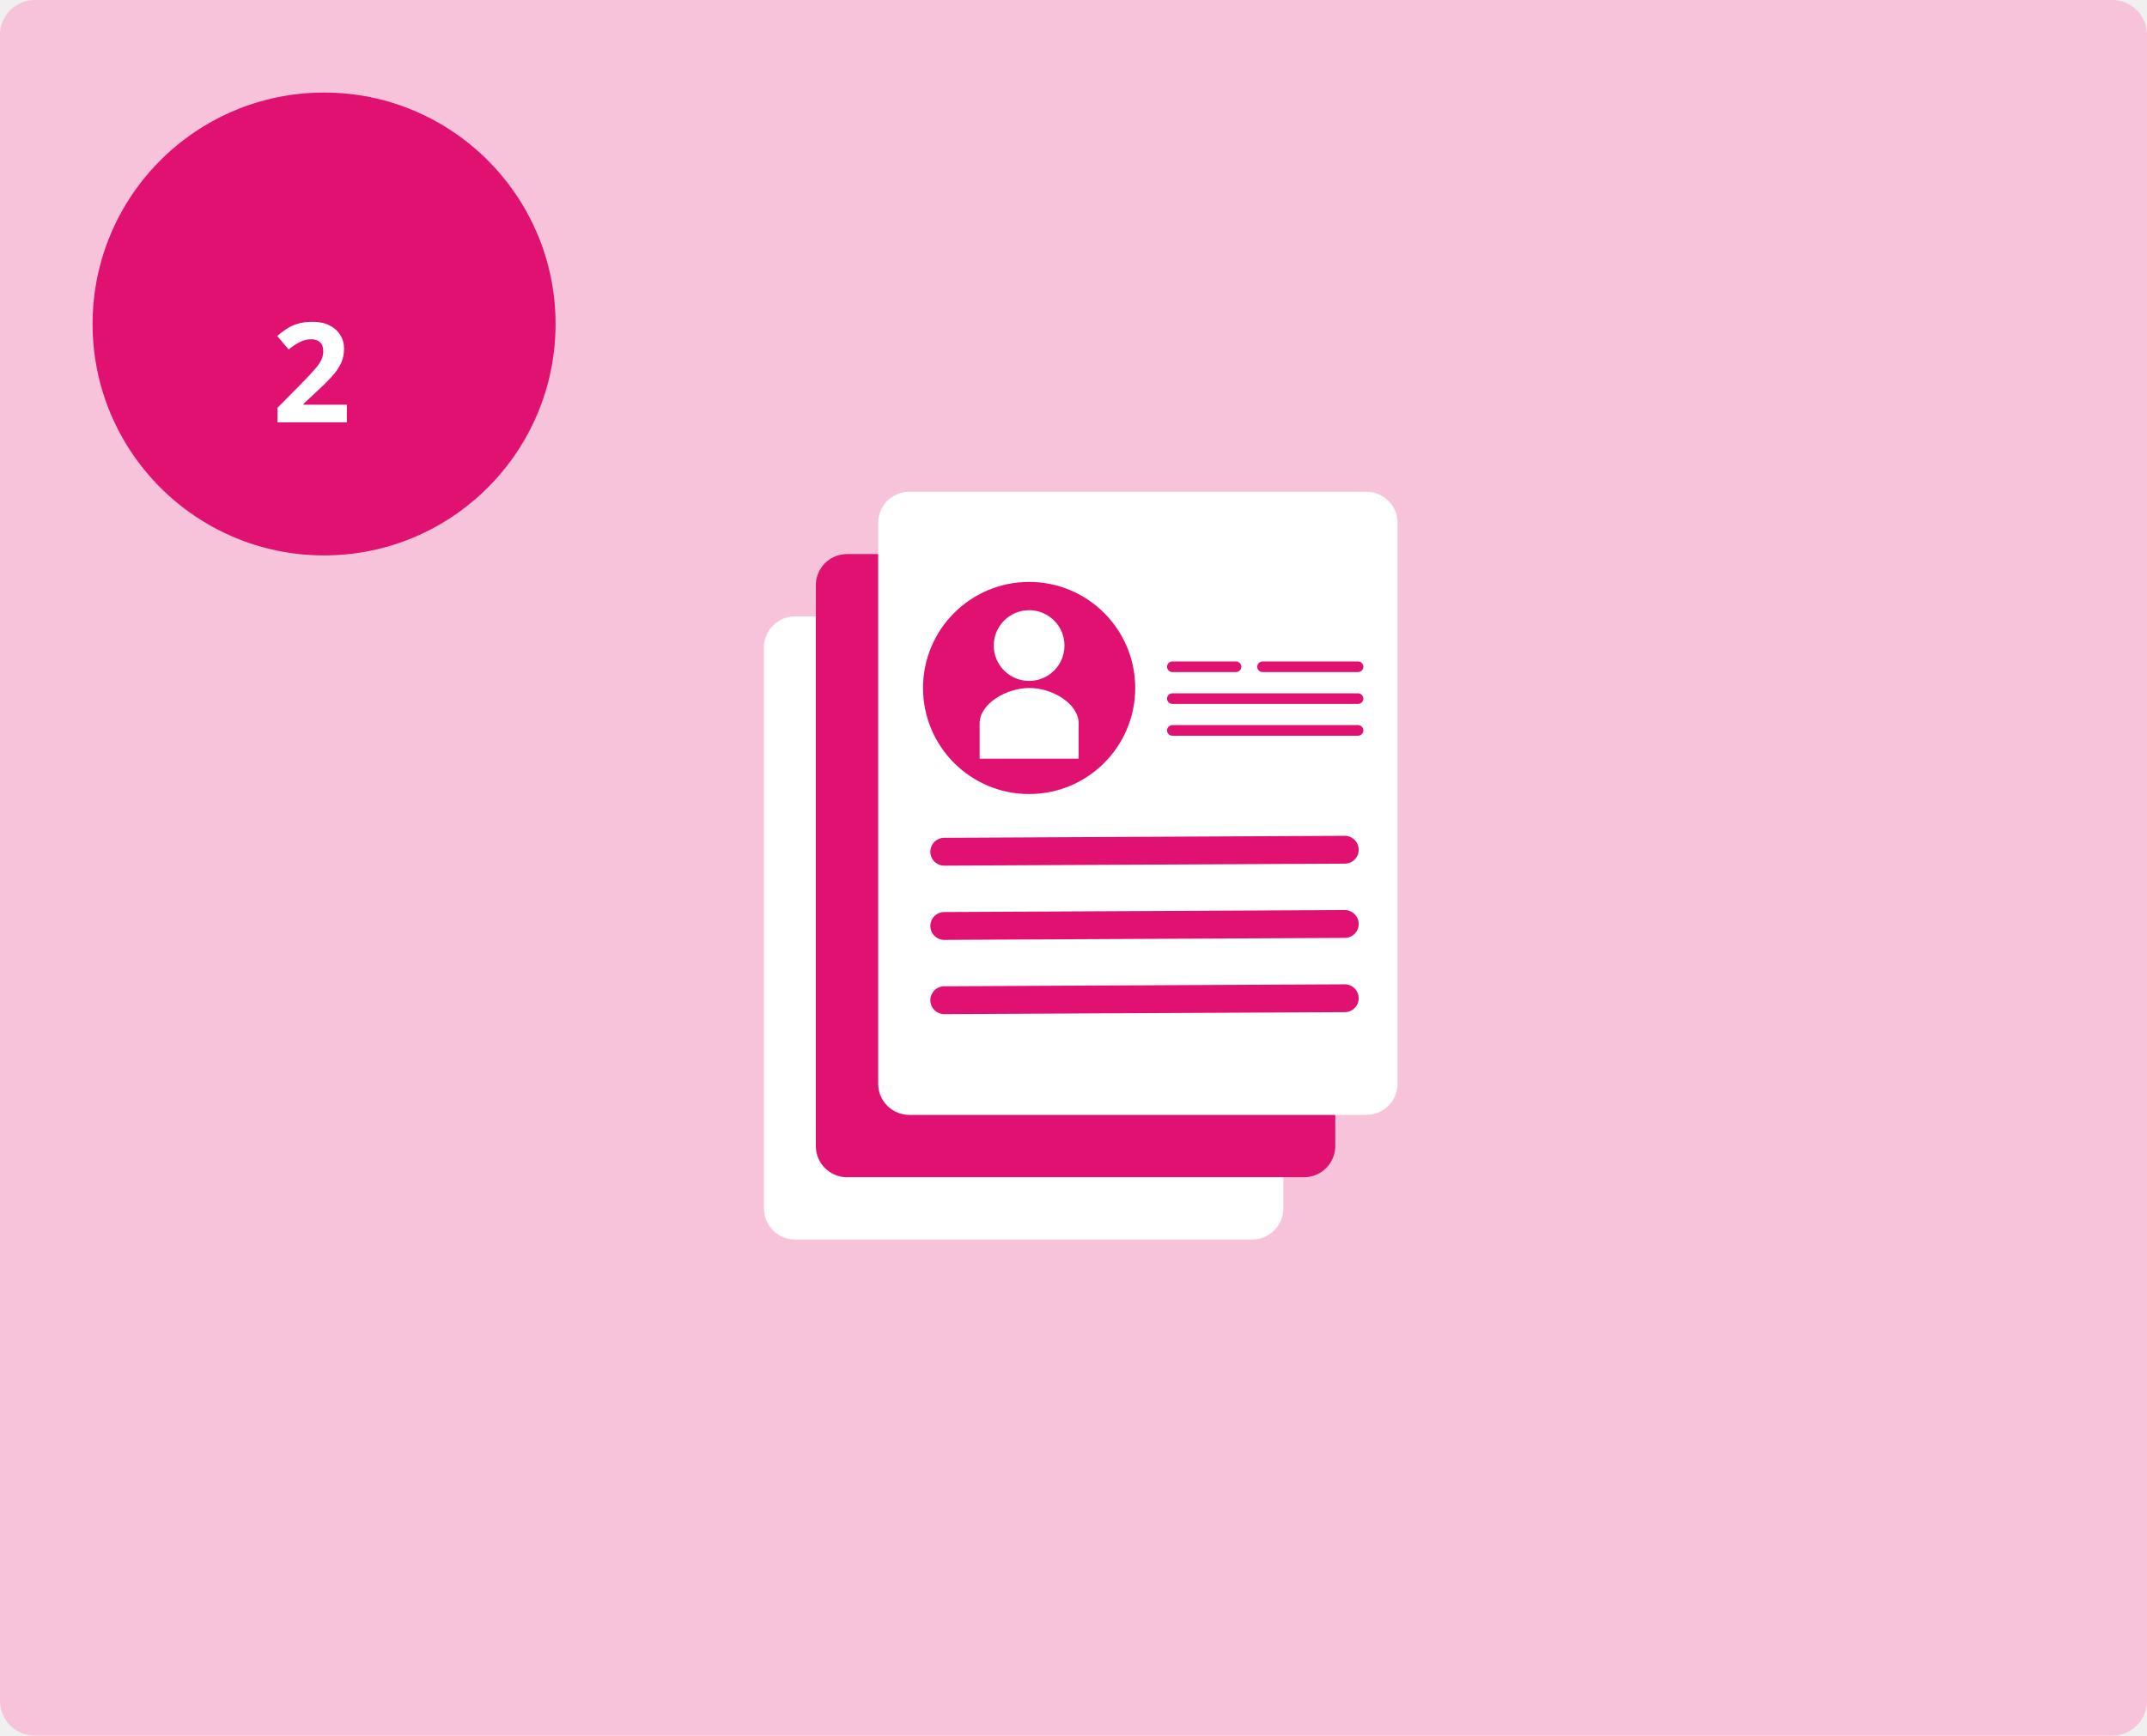
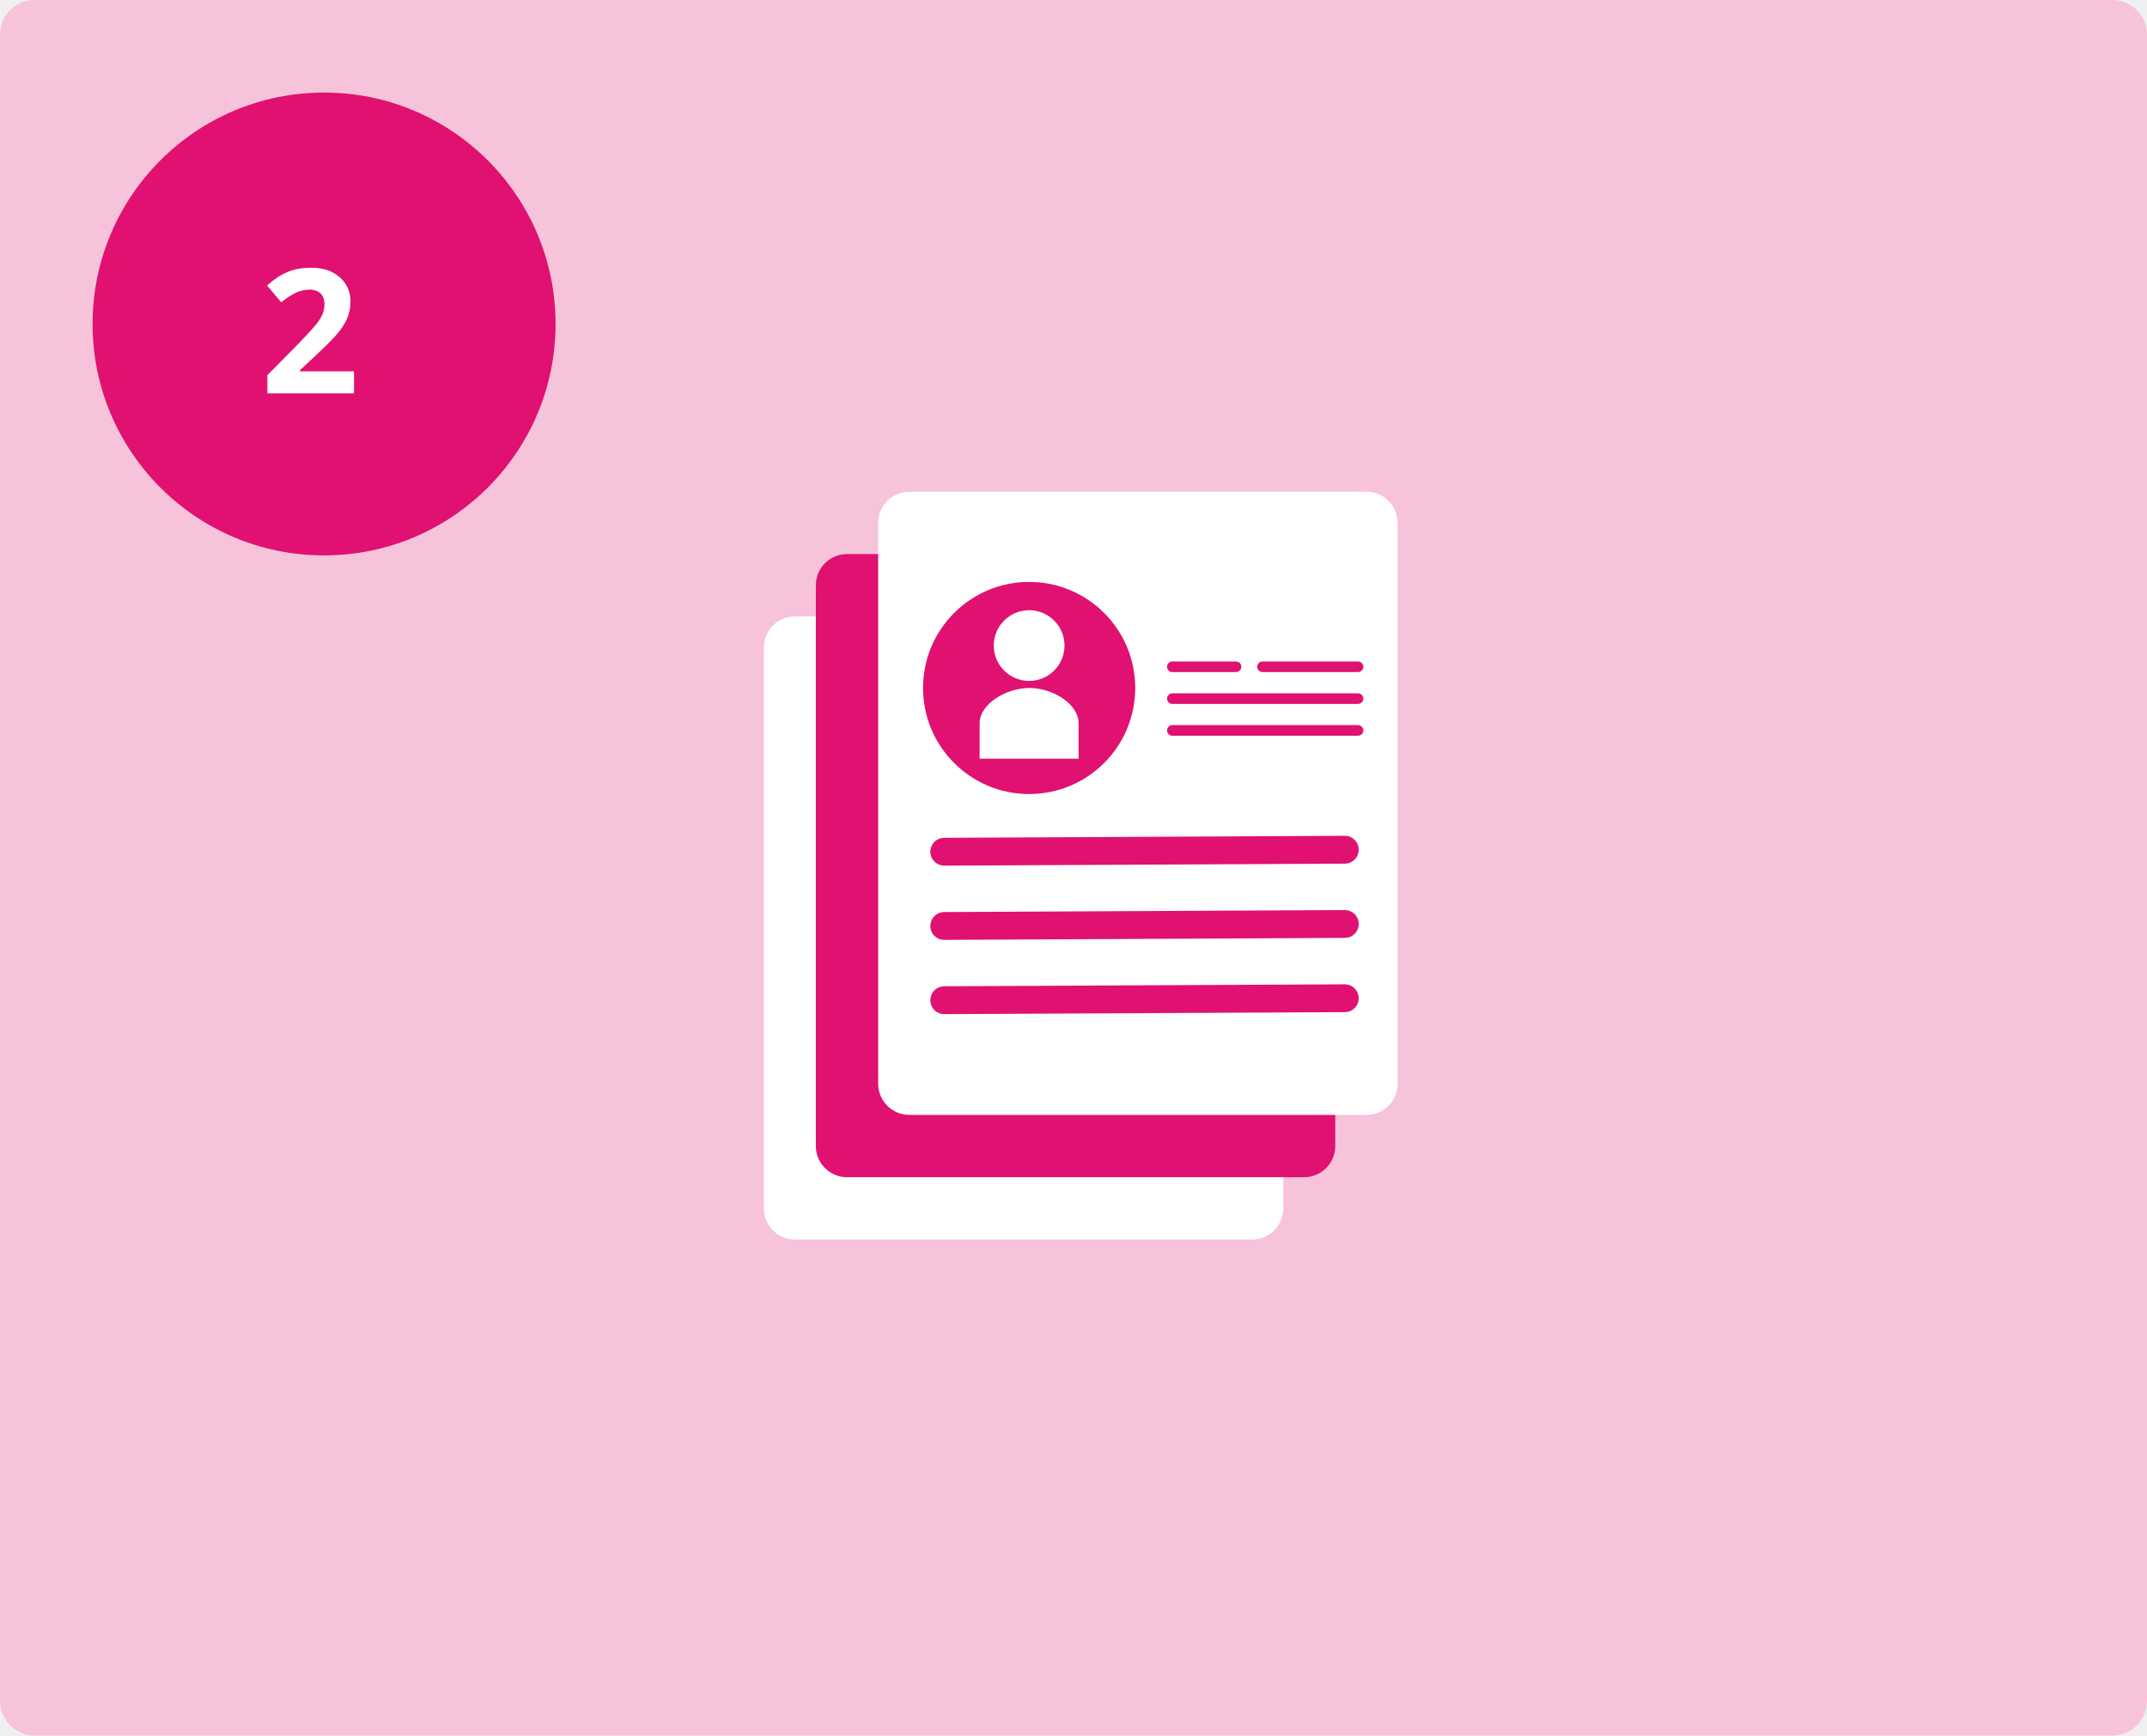
<svg xmlns="http://www.w3.org/2000/svg" width="371px" height="300px" viewBox="0 0 371 300" version="1.1">
  <g id="Boplats-landing-page" stroke="none" stroke-width="1" fill="none" fill-rule="evenodd">
    <g id="Desktop-HD" transform="translate(-536, -3185)">
      <g id="Applications-Illustrations" transform="translate(536, 3185)">
        <rect id="Rectangle" fill="#F7C3DB" x="0" y="0" width="371" height="300" rx="6" />
        <g id="Applications" transform="translate(132, 85)">
          <rect id="Rectangle" fill="#FFFFFF" x="0" y="21.542" width="89.757" height="107.708" rx="5.385" />
          <rect id="Rectangle" fill="#E01171" x="8.976" y="10.771" width="89.757" height="107.708" rx="5.385" />
          <rect id="Rectangle" fill="#FFFFFF" x="19.747" y="0" width="89.757" height="107.708" rx="5.385" />
          <g id="User" transform="translate(27.5, 15.58333)">
            <circle id="Oval" fill="#E01171" cx="18.333" cy="18.333" r="18.333" />
            <circle id="Oval" fill="#FFFFFF" cx="18.333" cy="11" r="6.111" />
            <path d="M26.889,30.556 C26.889,28.722 26.889,26.685 26.889,24.444 C26.889,21.084 22.406,18.333 18.385,18.333 C14.363,18.333 9.778,21.084 9.778,24.444 C9.778,25.137 9.778,27.174 9.778,30.556 L26.889,30.556 Z" id="Oval" fill="#FFFFFF" />
          </g>
          <line x1="86.167" y1="30.25" x2="102.667" y2="30.25" id="Line-2" stroke="#E01171" stroke-width="1.833" stroke-linecap="round" />
          <line x1="70.583" y1="30.25" x2="81.583" y2="30.25" id="Line-2" stroke="#E01171" stroke-width="1.833" stroke-linecap="round" />
          <line x1="70.583" y1="35.75" x2="102.667" y2="35.75" id="Line-2" stroke="#E01171" stroke-width="1.833" stroke-linecap="round" />
          <line x1="70.583" y1="41.25" x2="102.667" y2="41.25" id="Line-2" stroke="#E01171" stroke-width="1.833" stroke-linecap="round" />
          <line x1="31.167" y1="62.219" x2="100.375" y2="61.875" id="Path-16" stroke="#E01171" stroke-width="4.812" stroke-linecap="round" />
          <line x1="31.167" y1="75.052" x2="100.375" y2="74.708" id="Path-16" stroke="#E01171" stroke-width="4.812" stroke-linecap="round" />
          <line x1="31.167" y1="87.885" x2="100.375" y2="87.542" id="Path-16" stroke="#E01171" stroke-width="4.812" stroke-linecap="round" />
        </g>
-         <circle id="Oval" fill="#E01171" cx="56" cy="56" r="40" />
-         <text id="2" font-family="Verdana-Bold, Verdana" font-size="24" font-weight="bold" line-spacing="14.667" fill="#FFFFFF">
-           <tspan x="47" y="73">2</tspan>
-         </text>
+         <g id="Number-2" transform="translate(16, 16)">
+           <circle id="Oval" fill="#E01171" cx="40" cy="40" r="40" />
+           <text id="2" font-family="Verdana-Bold, Verdana" font-size="30" font-weight="bold" line-spacing="30" fill="#FFFFFF">
+             <tspan x="29" y="52">2</tspan>
+           </text>
+         </g>
      </g>
    </g>
  </g>
</svg>
